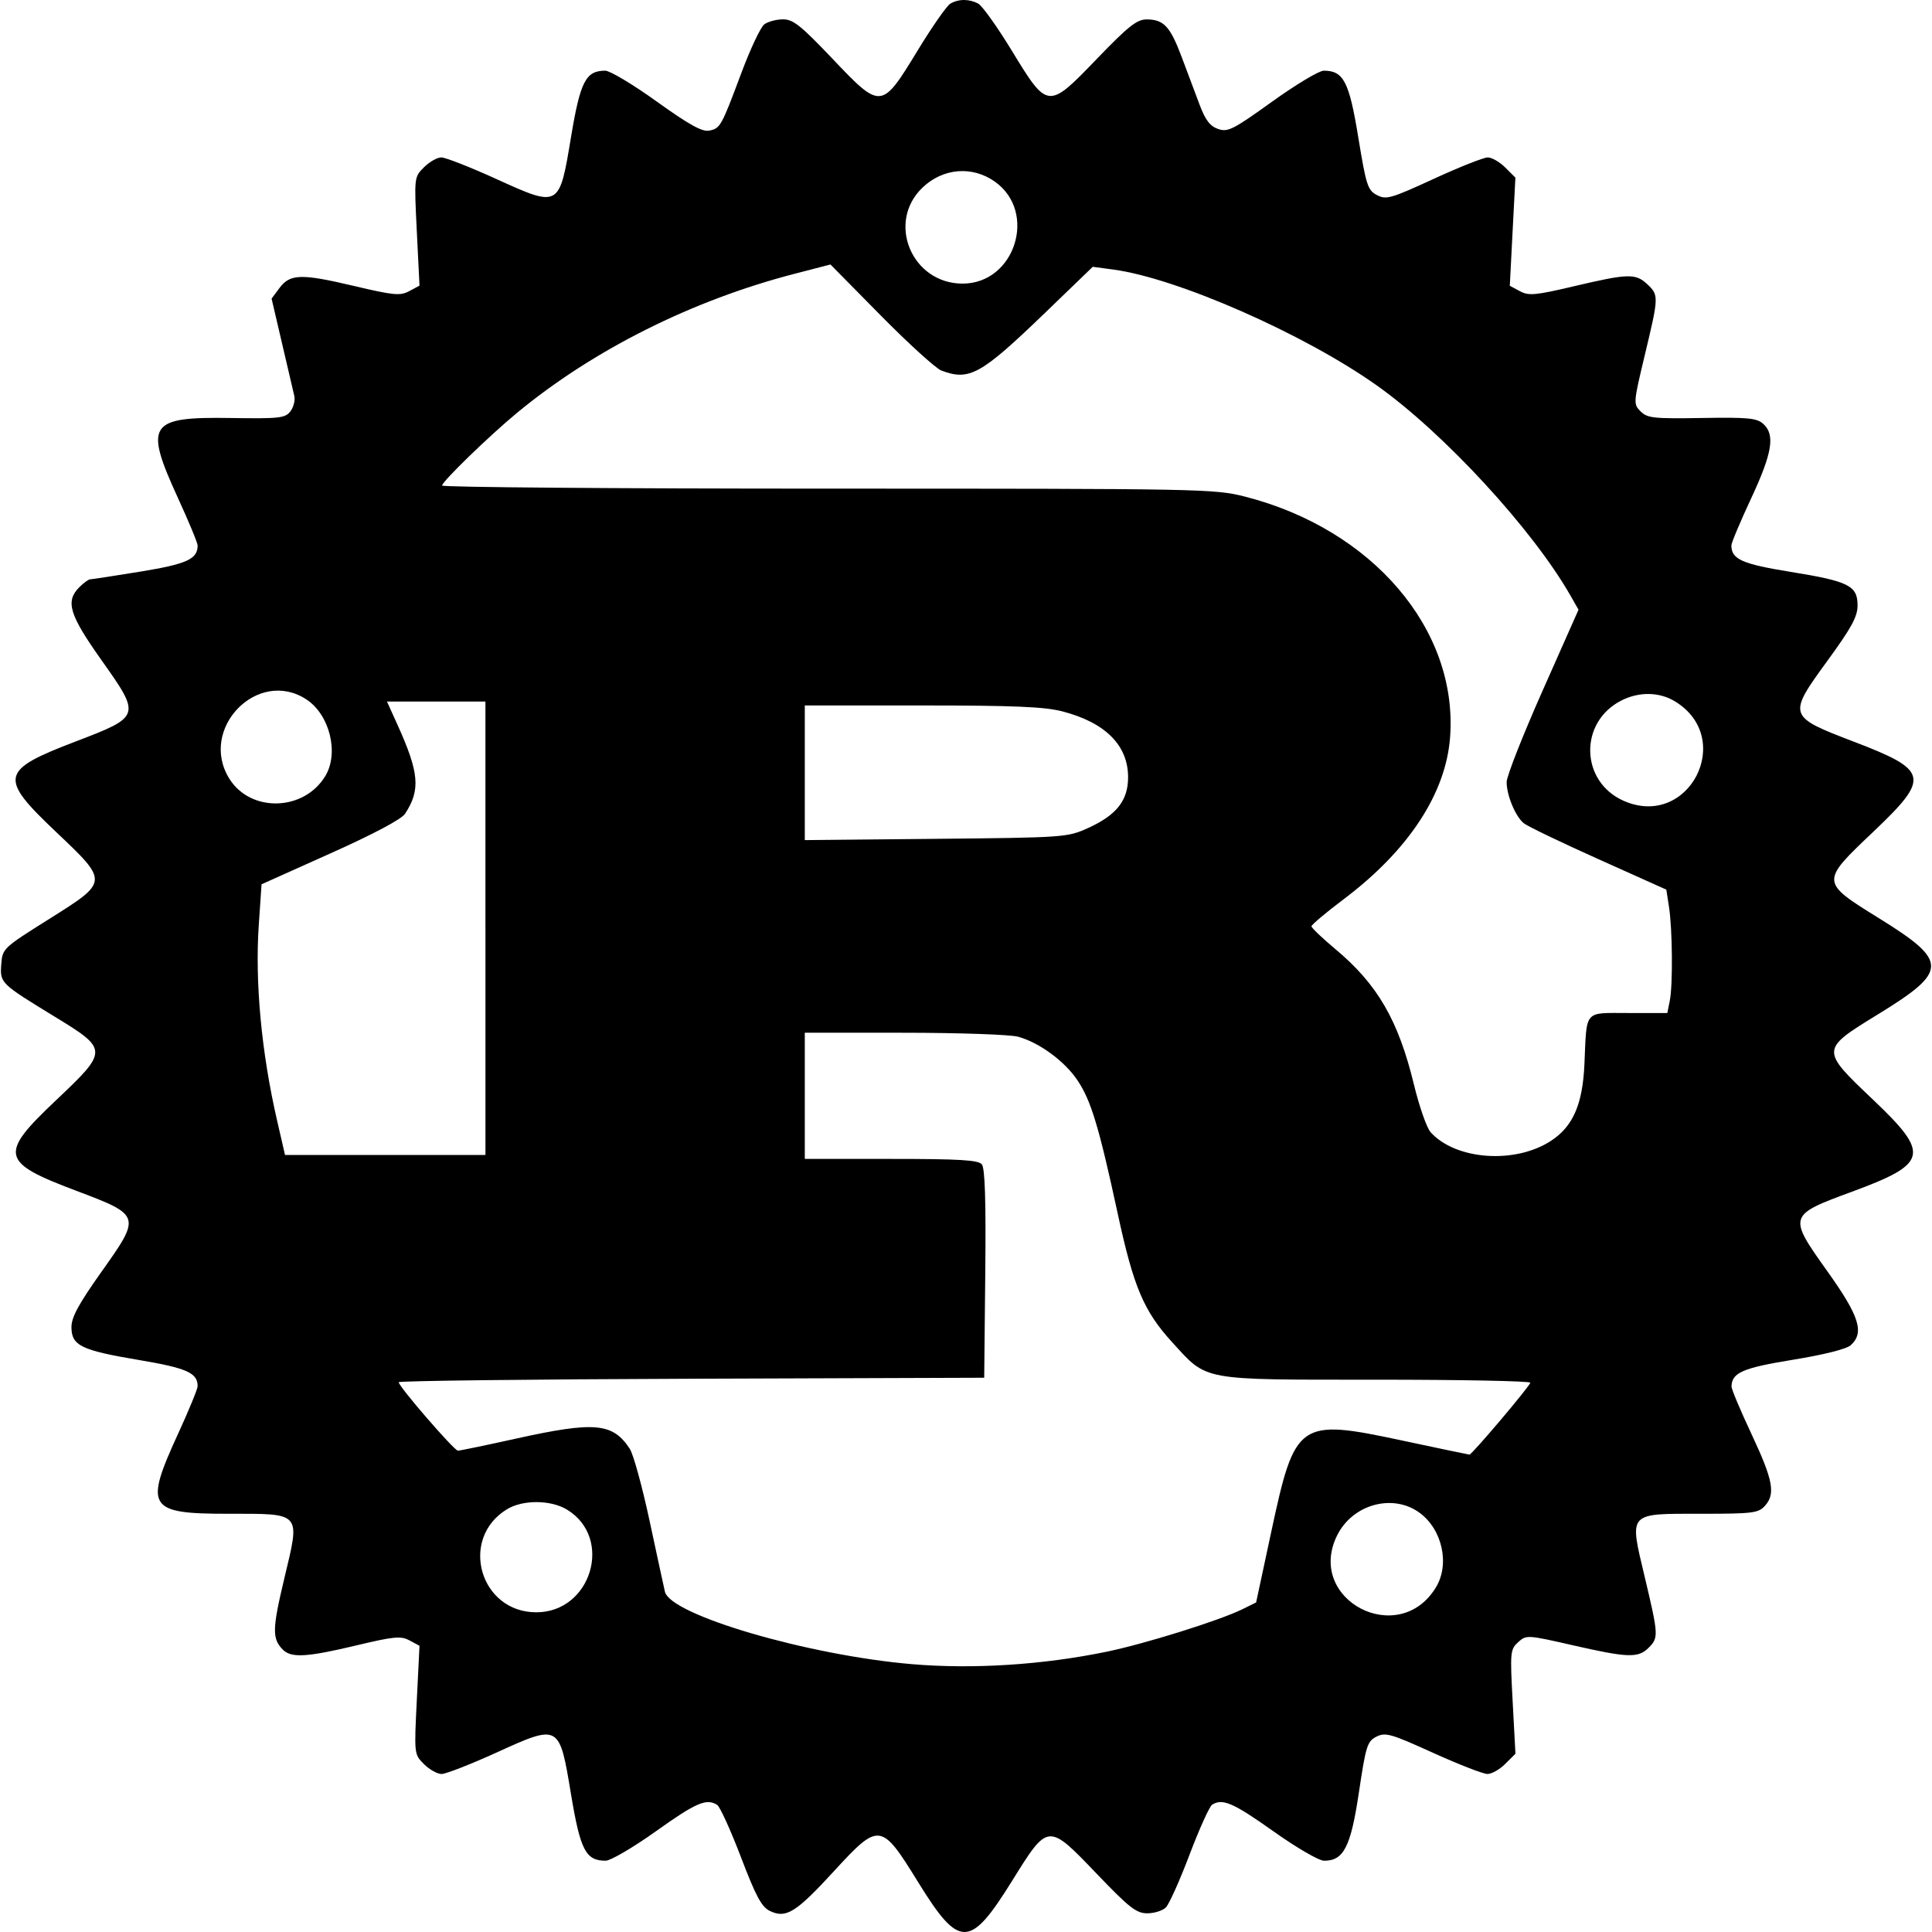
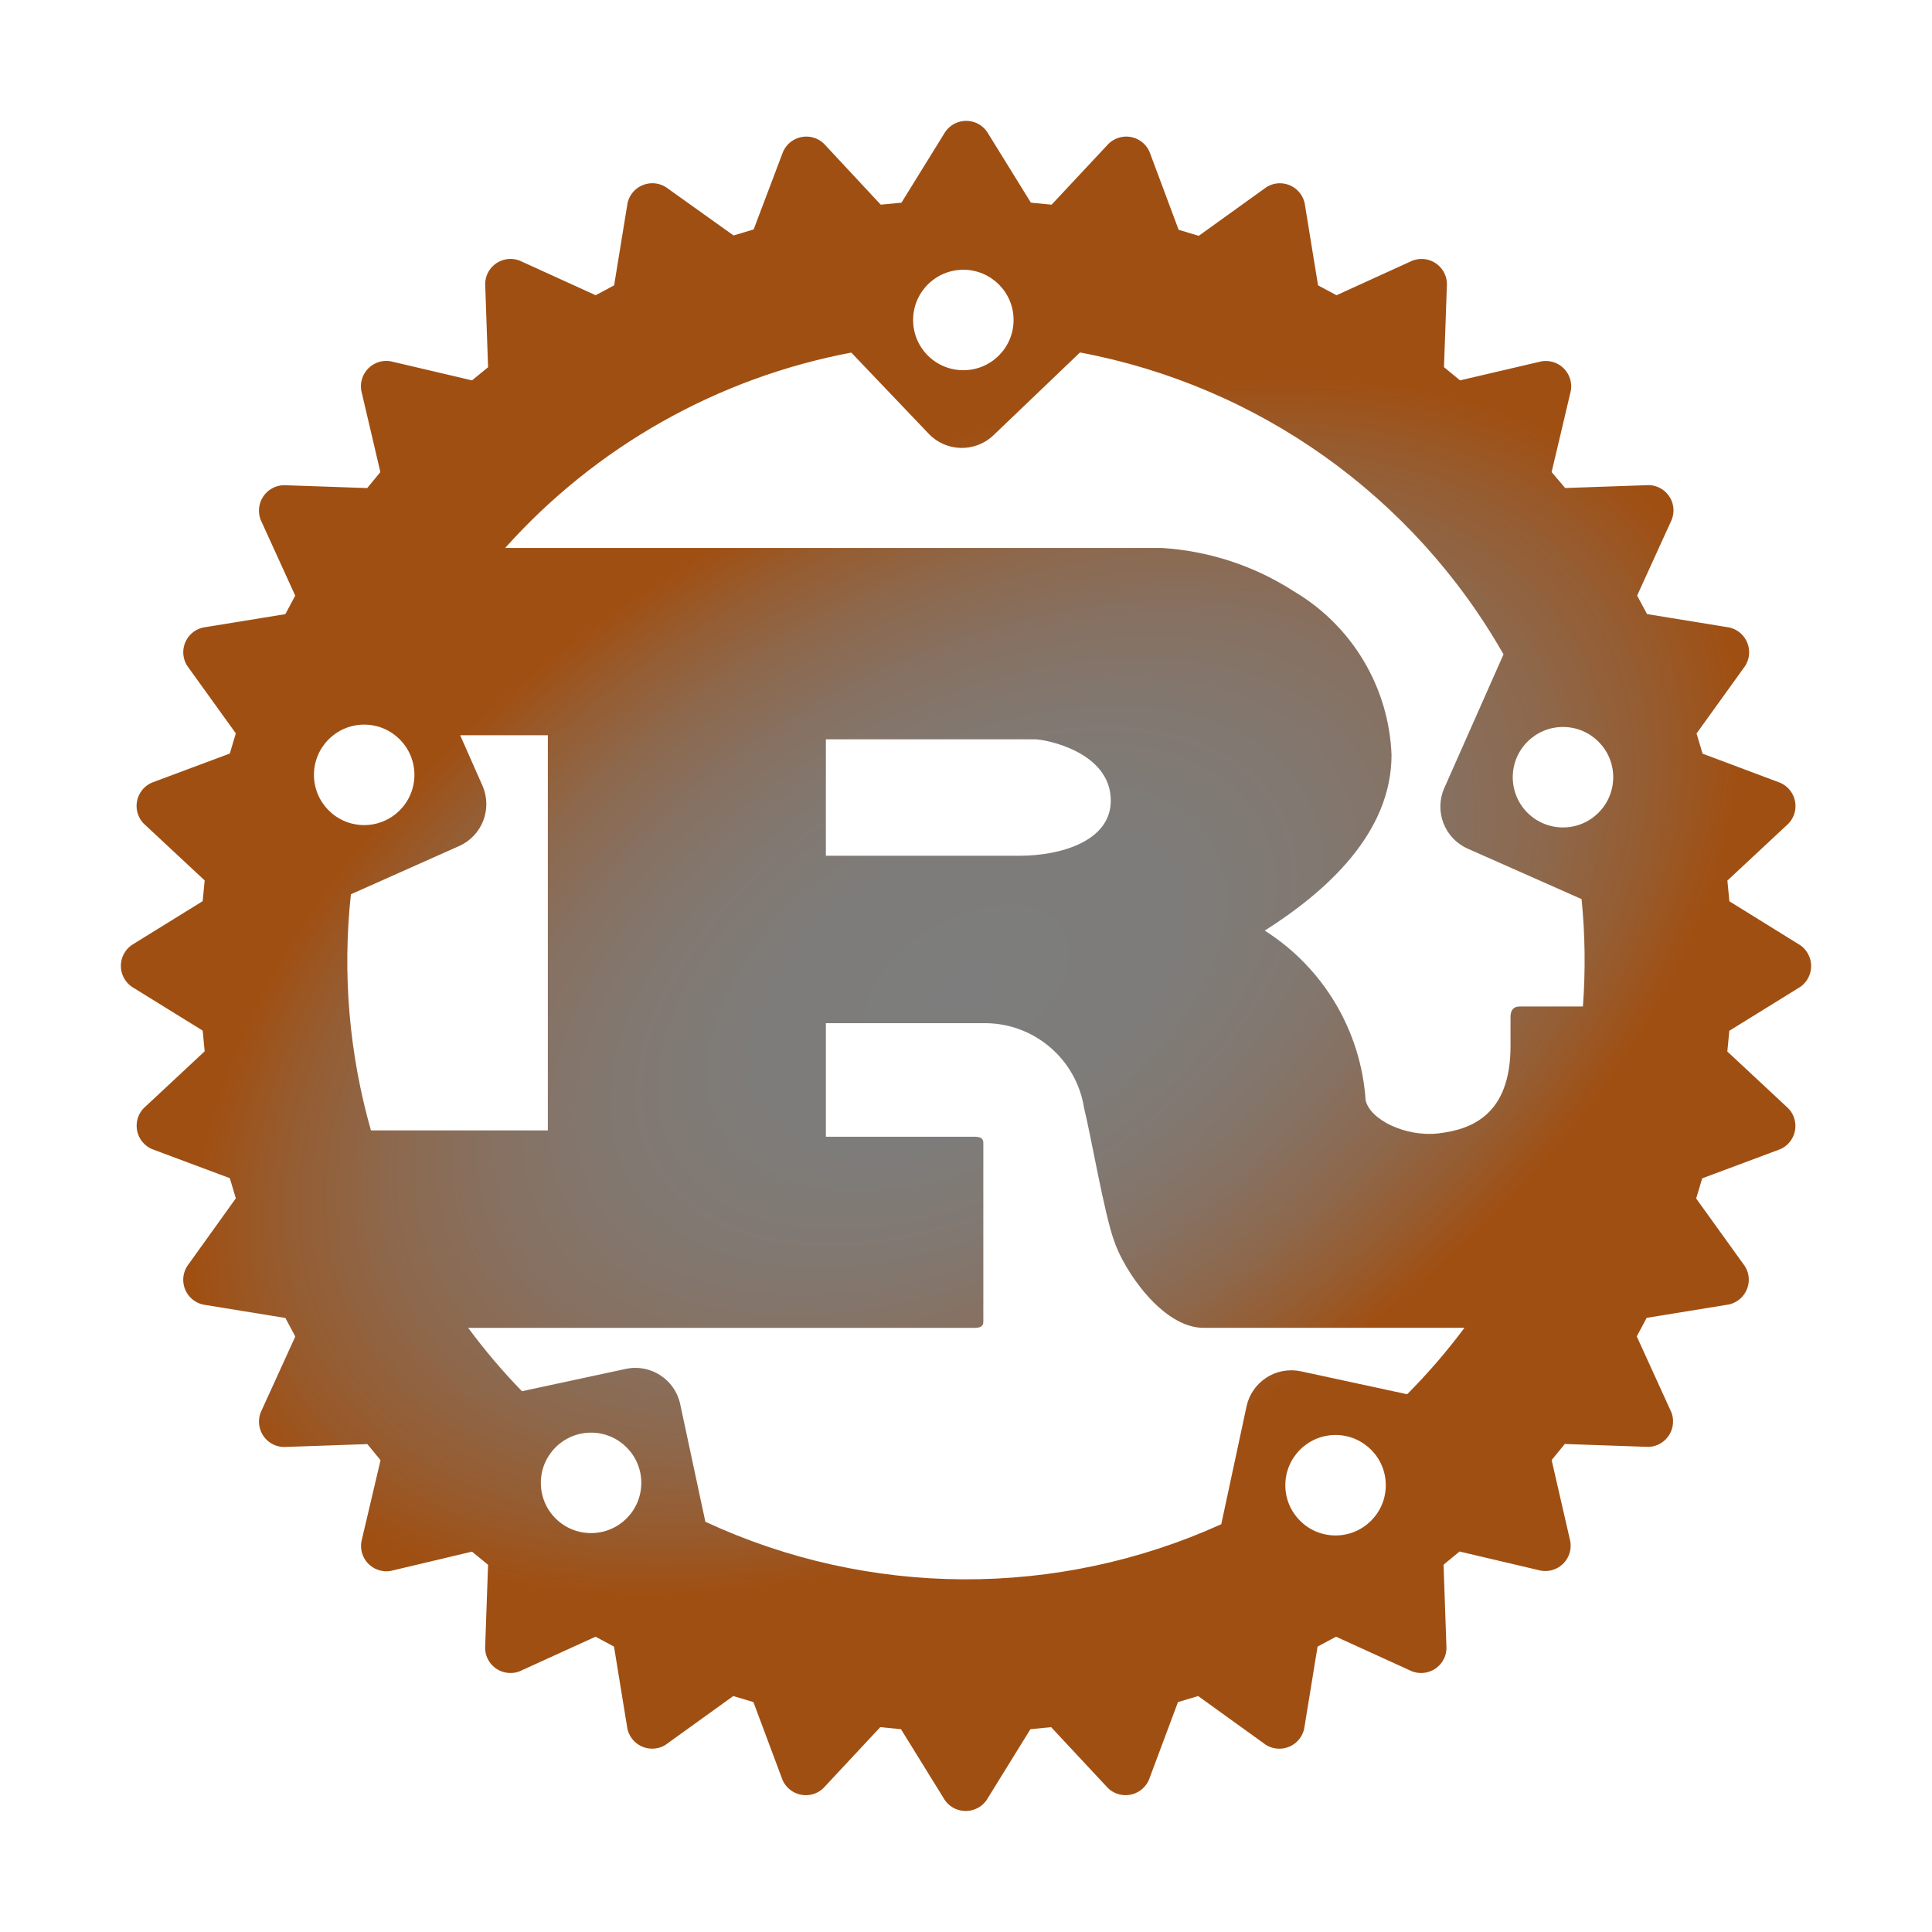
- <svg xmlns="http://www.w3.org/2000/svg" viewBox="0 0 128 128">
-   <path d="M62.96.242c-.232.135-1.203 1.528-2.16 3.097-2.4 3.94-2.426 3.942-5.65.549-2.098-2.207-2.605-2.611-3.28-2.606-.44.002-.995.152-1.235.332-.239.18-.916 1.612-1.504 3.183-1.346 3.6-1.41 3.715-2.156 3.859-.46.087-1.343-.406-3.463-1.928-1.565-1.125-3.1-2.045-3.411-2.045-1.291 0-1.655.706-2.27 4.4-.78 4.697-.754 4.681-4.988 2.758-1.71-.776-3.33-1.411-3.603-1.411-.274 0-.792.294-1.15.653-.652.652-.653.655-.475 4.246l.178 3.595-.68.364c-.602.322-1.017.283-3.684-.348-3.48-.822-4.216-.8-4.92.15l-.516.693.692 2.964c.38 1.63.745 3.2.814 3.487.067.287-.05.746-.26 1.02-.348.448-.717.489-3.939.44-5.453-.086-5.762.382-3.51 5.3.717 1.56 1.304 2.979 1.304 3.149 0 .899-.717 1.225-3.794 1.728-1.722.28-3.218.51-3.326.51-.107 0-.43.235-.717.522-.937.936-.671 1.816 1.453 4.814 2.646 3.735 2.642 3.749-1.73 5.421-4.971 1.902-5.072 2.37-1.287 5.96 3.525 3.344 3.53 3.295-.461 5.804C.208 62.8.162 62.846.085 63.876c-.093 1.253-.071 1.275 3.538 3.48 3.57 2.18 3.57 2.246.067 5.56C-.078 76.48.038 77 5.013 78.877c4.347 1.64 4.353 1.66 1.702 5.394-1.502 2.117-1.981 2.999-1.981 3.653 0 1.223.637 1.535 4.441 2.174 3.205.54 3.919.857 3.919 1.741 0 .182-.588 1.612-1.307 3.177-2.236 4.87-1.981 5.275 3.311 5.275 4.929 0 4.798-.15 3.736 4.294-.8 3.35-.813 3.992-.088 4.715.554.556 1.6.494 4.87-.289 2.499-.596 2.937-.637 3.516-.328l.661.354-.178 3.594c-.178 3.593-.177 3.595.475 4.248.358.359.884.652 1.165.652.282 0 1.903-.631 3.604-1.404 4.22-1.916 4.194-1.932 4.973 2.75.617 3.711.977 4.4 2.294 4.4.327 0 1.83-.88 3.34-1.958 2.654-1.893 3.342-2.19 4.049-1.74.182.115.89 1.67 1.572 3.455 1.003 2.625 1.37 3.309 1.929 3.576 1.062.509 1.72.1 4.218-2.62 3.016-3.286 3.14-3.27 5.602.72 2.72 4.406 3.424 4.396 6.212-.089 2.402-3.864 2.374-3.862 5.621-.47 2.157 2.25 2.616 2.61 3.343 2.61.464 0 1.019-.175 1.23-.388.214-.213.92-1.786 1.568-3.496.649-1.71 1.321-3.2 1.495-3.31.687-.436 1.398-.13 4.048 1.752 1.56 1.108 3.028 1.959 3.377 1.959 1.296 0 1.764-.92 2.302-4.534.46-3.082.554-3.378 1.16-3.685.596-.302.954-.2 3.75 1.07 1.701.77 3.323 1.402 3.604 1.402.282 0 .816-.302 1.184-.672l.672-.67-.184-3.448c-.177-3.291-.16-3.468.364-3.943.54-.488.596-.486 3.615.204 3.656.835 4.338.857 5.025.17.671-.671.664-.818-.254-4.691-1.03-4.345-1.168-4.19 3.78-4.19 3.374 0 3.75-.048 4.18-.522.718-.793.547-1.702-.896-4.779-.729-1.55-1.32-2.96-1.315-3.135.024-.914.743-1.227 4.065-1.767 2.033-.329 3.553-.711 3.829-.96.923-.833.584-1.918-1.523-4.873-2.642-3.703-2.63-3.738 1.599-5.297 5.064-1.866 5.209-2.488 1.419-6.09-3.51-3.335-3.512-3.317.333-5.677 4.648-2.853 4.655-3.496.082-6.335-3.933-2.44-3.93-2.406-.405-5.753 3.78-3.593 3.678-4.063-1.295-5.965-4.388-1.679-4.402-1.72-1.735-5.38 1.588-2.18 1.982-2.903 1.982-3.65 0-1.306-.586-1.598-4.436-2.22-3.216-.52-3.924-.835-3.924-1.75 0-.174.588-1.574 1.307-3.113 1.406-3.013 1.604-4.22.808-4.94-.428-.387-1-.443-4.067-.392-3.208.054-3.618.008-4.063-.439-.486-.488-.48-.557.278-3.725.931-3.881.935-3.975.17-4.694-.777-.73-1.262-.718-4.826.121-2.597.612-3.027.653-3.617.337l-.67-.36.185-3.582.186-3.581-.67-.67c-.369-.369-.891-.67-1.163-.67-.27 0-1.884.64-3.583 1.422-2.838 1.306-3.143 1.393-3.757 1.072-.612-.32-.714-.637-1.237-3.829-.603-3.693-.977-4.412-2.288-4.412-.311 0-1.853.925-3.426 2.055-2.584 1.856-2.93 2.032-3.574 1.807-.533-.186-.843-.59-1.221-1.599-.28-.742-.817-2.172-1.194-3.177-.762-2.028-1.187-2.482-2.328-2.482-.637 0-1.213.458-3.28 2.604-3.249 3.375-3.261 3.374-5.65-.545C66.073 1.78 65.075.382 64.81.24c-.597-.321-1.3-.32-1.85.002m2.96 11.798c2.83 2.014 1.326 6.75-2.144 6.75-3.368 0-5.064-4.057-2.659-6.36 1.357-1.3 3.303-1.459 4.804-.39m-3.558 12.507c1.855.705 2.616.282 6.852-3.8l3.182-3.07 1.347.18c4.225.56 12.627 4.25 17.455 7.666 4.436 3.14 10.332 9.534 12.845 13.93l.537.942-2.38 5.364c-1.31 2.95-2.382 5.673-2.382 6.053 0 .878.576 2.267 1.13 2.726.234.195 2.457 1.265 4.939 2.378l4.51 2.025.178 1.148c.23 1.495.26 5.167.052 6.21l-.163.816h-2.575c-2.987 0-2.756-.267-2.918 3.396-.118 2.656-.76 4.124-2.219 5.075-2.378 1.551-6.305 1.27-7.97-.571-.256-.283-.753-1.704-1.106-3.16-1.03-4.253-2.413-6.64-5.193-8.964-.878-.733-1.595-1.418-1.595-1.522 0-.102.965-.915 2.145-1.803 4.298-3.24 6.77-7.012 7.04-10.747.519-7.126-5.158-13.767-13.602-15.92-2.002-.51-2.857-.526-27.624-.526-14.057 0-25.559-.092-25.559-.204 0-.263 3.124-3.295 4.964-4.816 5.054-4.178 11.618-7.465 18.417-9.221l2.35-.609 3.341 3.387c1.838 1.863 3.64 3.499 4.002 3.637M20.3 46.339c1.539 1.008 2.17 3.54 1.26 5.062-1.405 2.356-4.966 2.455-6.373.178-2.046-3.309 1.895-7.349 5.113-5.24m90.672.129c4.026 2.455.906 8.494-3.404 6.587-2.877-1.273-2.97-5.206-.155-6.641 1.174-.6 2.523-.578 3.56.054m-78.81 15.031v15.02h-13.28l-.526-2.285c-1.036-4.5-1.472-9.156-1.211-12.969l.182-2.679 4.565-2.047c2.864-1.283 4.706-2.262 4.943-2.625 1.038-1.584.94-2.715-.518-5.933l-.68-1.502h6.523v15.02M70.39 47.132c2.843.74 4.345 2.245 4.349 4.355.002 1.549-.765 2.52-2.67 3.38-1.348.61-1.562.625-10.063.708l-8.686.084v-8.92h7.782c6.078 0 8.112.086 9.288.393m-2.934 21.554c1.41.392 3.076 1.616 3.93 2.888.898 1.337 1.423 3.076 2.667 8.836 1.05 4.869 1.727 6.46 3.62 8.532 2.345 2.566 1.8 2.466 13.514 2.466 5.61 0 10.198.09 10.198.2 0 .197-3.863 4.764-4.03 4.764-.048 0-2.066-.422-4.484-.939-6.829-1.458-7.075-1.287-8.642 6.032l-1.008 4.702-.91.448c-1.518.75-6.453 2.292-9.01 2.819-4.228.87-8.828 1.163-12.871.822-6.893-.585-16.02-3.259-16.377-4.8-.075-.327-.535-2.443-1.018-4.704-.485-2.26-1.074-4.404-1.31-4.764-1.13-1.724-2.318-1.83-7.547-.674-1.98.439-3.708.796-3.84.796-.248 0-3.923-4.249-3.923-4.535 0-.09 8.728-.194 19.396-.23l19.395-.066.07-6.89c.05-4.865-.018-6.997-.229-7.25-.235-.284-1.486-.358-6.012-.358H53.32v-8.36l6.597.001c3.626.002 7.02.12 7.539.264M37.57 100.019c3.084 1.88 1.605 6.804-2.043 6.8-3.74-.001-5.127-4.881-1.94-6.826 1.055-.643 2.908-.63 3.983.026m56.48.206c1.512 1.108 2.015 3.413 1.079 4.949-2.46 4.035-8.612.828-6.557-3.418 1.01-2.085 3.695-2.837 5.478-1.531" />
+ <svg xmlns="http://www.w3.org/2000/svg" width="800px" height="800px" viewBox="0 0 32 32">
+   <defs>
+     <radialGradient id="a" cx="-492.035" cy="-883.37" r="13.998" gradientTransform="matrix(0.866, -0.5, -0.3, -0.52, 177.106, -689.033)" gradientUnits="userSpaceOnUse">
+       <stop offset="0" stop-color="#7d7d7d" />
+       <stop offset="0.267" stop-color="#7e7c7a" />
+       <stop offset="0.45" stop-color="#817871" />
+       <stop offset="0.608" stop-color="#867162" />
+       <stop offset="0.753" stop-color="#8d684c" />
+       <stop offset="0.886" stop-color="#965c30" />
+       <stop offset="1" stop-color="#a04f12" />
+     </radialGradient>
+   </defs>
+   <path d="M15.124,5.3a.832.832,0,1,1,.832.832h0a.831.831,0,0,1-.832-.832M5.2,12.834a.832.832,0,1,1,.832.832h0a.832.832,0,0,1-.832-.832m19.856.039a.832.832,0,1,1,.832.832.831.831,0,0,1-.832-.832h0M7.605,14.013a.76.76,0,0,0,.386-1l-.369-.835H9.074v6.545H6.144a10.247,10.247,0,0,1-.332-3.911Zm6.074.161V12.245h3.458c.179,0,1.261.206,1.261,1.016,0,.672-.83.913-1.513.913ZM8.958,24.561a.832.832,0,1,1,.832.832.831.831,0,0,1-.832-.832h0m12.331.039a.832.832,0,1,1,.832.832.832.832,0,0,1-.832-.832h0m.257-1.887a.758.758,0,0,0-.9.584l-.418,1.949a10.249,10.249,0,0,1-8.545-.041l-.417-1.949a.759.759,0,0,0-.9-.583h0l-1.721.37a10.233,10.233,0,0,1-.89-1.049h8.374c.095,0,.158-.017.158-.1V18.928c0-.086-.063-.1-.158-.1h-2.45V16.947h2.649a1.665,1.665,0,0,1,1.629,1.412c.105.413.336,1.757.494,2.187.157.483.8,1.447,1.482,1.447h4.323a10.243,10.243,0,0,1-.949,1.1Zm4.65-7.821a10.261,10.261,0,0,1,.022,1.779H25.167c-.105,0-.148.069-.148.172v.483c0,1.136-.641,1.384-1.2,1.447-.535.06-1.128-.224-1.2-.551a3.616,3.616,0,0,0-1.671-2.808c1.03-.654,2.1-1.619,2.1-2.911A3.292,3.292,0,0,0,21.44,9.8a4.559,4.559,0,0,0-2.2-.724H8.367A10.246,10.246,0,0,1,14.1,5.84l1.282,1.344a.758.758,0,0,0,1.072.026h0l1.434-1.372a10.248,10.248,0,0,1,7.015,5l-.982,2.217a.761.761,0,0,0,.386,1Zm2.448.036-.033-.343,1.011-.943a.42.42,0,0,0-.013-.595.428.428,0,0,0-.121-.081L28.2,12.483l-.1-.334.806-1.12a.422.422,0,0,0-.13-.581.43.43,0,0,0-.133-.055l-1.363-.222-.164-.306.573-1.257a.419.419,0,0,0-.236-.544.426.426,0,0,0-.146-.029l-1.383.048L25.7,7.819l.318-1.347a.421.421,0,0,0-.343-.487.435.435,0,0,0-.144,0L24.183,6.3l-.266-.219L23.966,4.7a.421.421,0,0,0-.431-.411.426.426,0,0,0-.141.028l-1.257.573-.306-.164-.222-1.363a.421.421,0,0,0-.5-.318.43.43,0,0,0-.133.055l-1.121.806-.333-.1-.483-1.293a.421.421,0,0,0-.555-.215.442.442,0,0,0-.12.08L17.418,3.39l-.343-.033L16.347,2.18a.421.421,0,0,0-.688,0l-.728,1.177-.343.033-.943-1.012a.421.421,0,0,0-.595.015.442.442,0,0,0-.08.12L12.483,3.8l-.333.1-1.12-.8a.422.422,0,0,0-.581.13.43.43,0,0,0-.055.133l-.222,1.363-.306.164L8.608,4.317a.421.421,0,0,0-.544.239.444.444,0,0,0-.028.144l.048,1.383L7.818,6.3,6.471,5.984a.421.421,0,0,0-.487.343.435.435,0,0,0,0,.144L6.3,7.819l-.218.265L4.7,8.036a.422.422,0,0,0-.383.573L4.89,9.866l-.164.306-1.363.222a.42.42,0,0,0-.318.5.43.43,0,0,0,.055.133l.806,1.12-.1.334-1.293.483a.421.421,0,0,0-.215.555.414.414,0,0,0,.081.121l1.011.943-.033.343-1.177.728a.421.421,0,0,0,0,.688l1.177.728.033.343-1.011.943a.421.421,0,0,0,.015.595.436.436,0,0,0,.119.08l1.293.483.1.334L3.1,20.972a.421.421,0,0,0,.131.581.43.43,0,0,0,.133.055l1.363.222.164.307-.573,1.257a.422.422,0,0,0,.24.545.438.438,0,0,0,.143.028l1.383-.048.219.266-.317,1.348a.42.42,0,0,0,.341.486.4.4,0,0,0,.146,0L7.818,25.7l.266.218L8.035,27.3a.419.419,0,0,0,.429.41.413.413,0,0,0,.143-.028l1.257-.573.306.164.222,1.362a.421.421,0,0,0,.5.319.407.407,0,0,0,.133-.055l1.12-.807.334.1.483,1.292a.422.422,0,0,0,.556.214.436.436,0,0,0,.119-.08l.943-1.011.343.034.728,1.177a.422.422,0,0,0,.588.1.413.413,0,0,0,.1-.1l.728-1.177.343-.034.943,1.011a.421.421,0,0,0,.595-.015.436.436,0,0,0,.08-.119l.483-1.292.334-.1,1.12.807a.421.421,0,0,0,.581-.131.43.43,0,0,0,.055-.133l.222-1.362.306-.164,1.257.573a.421.421,0,0,0,.544-.239.438.438,0,0,0,.028-.143l-.048-1.384.265-.218,1.347.317a.421.421,0,0,0,.487-.34.447.447,0,0,0,0-.146L25.7,24.183l.218-.266,1.383.048a.421.421,0,0,0,.41-.431.4.4,0,0,0-.028-.142l-.573-1.257.164-.307,1.363-.222a.421.421,0,0,0,.319-.5.434.434,0,0,0-.056-.135l-.806-1.12.1-.334,1.293-.483a.42.42,0,0,0,.215-.554.414.414,0,0,0-.081-.121l-1.011-.943.033-.343,1.177-.728a.421.421,0,0,0,0-.688Z" style="fill:url(#a)" />
</svg>
